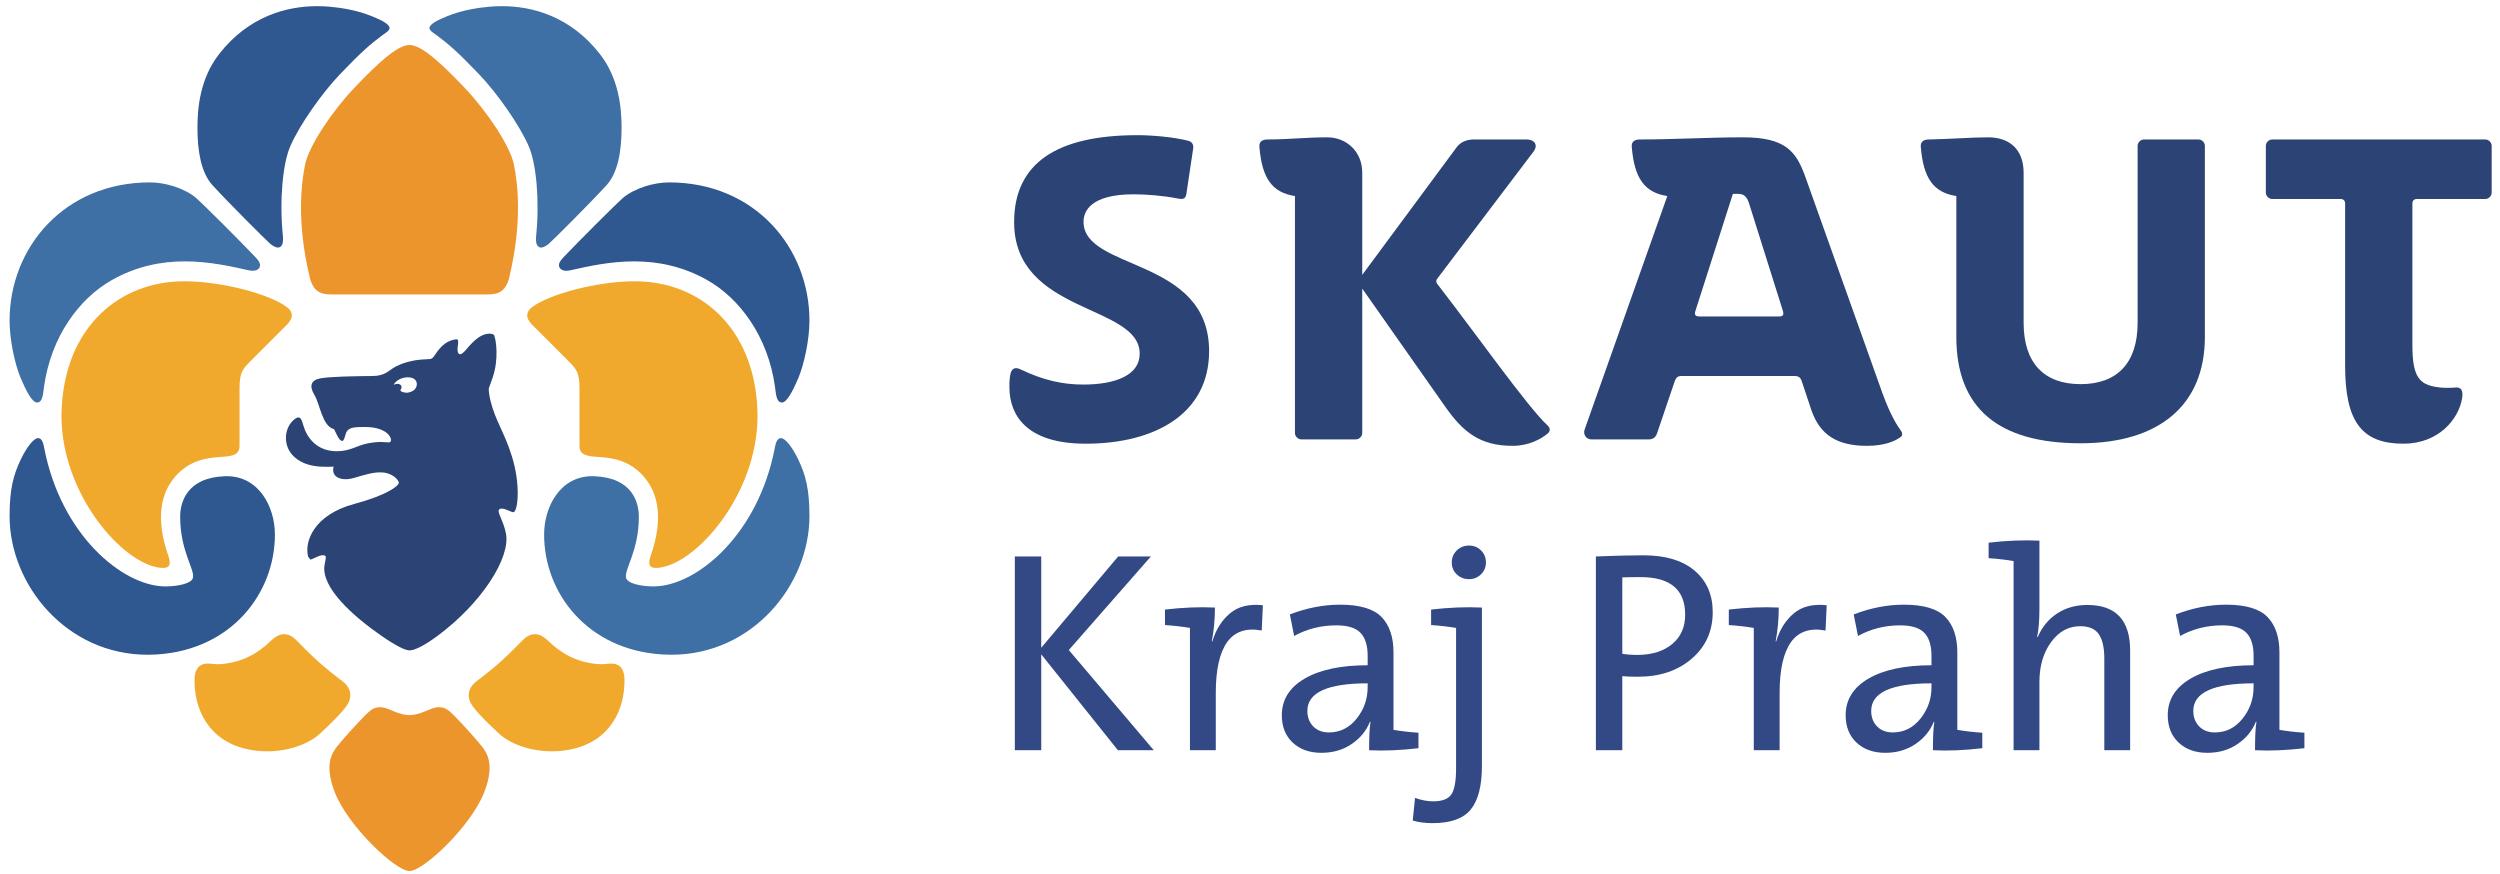
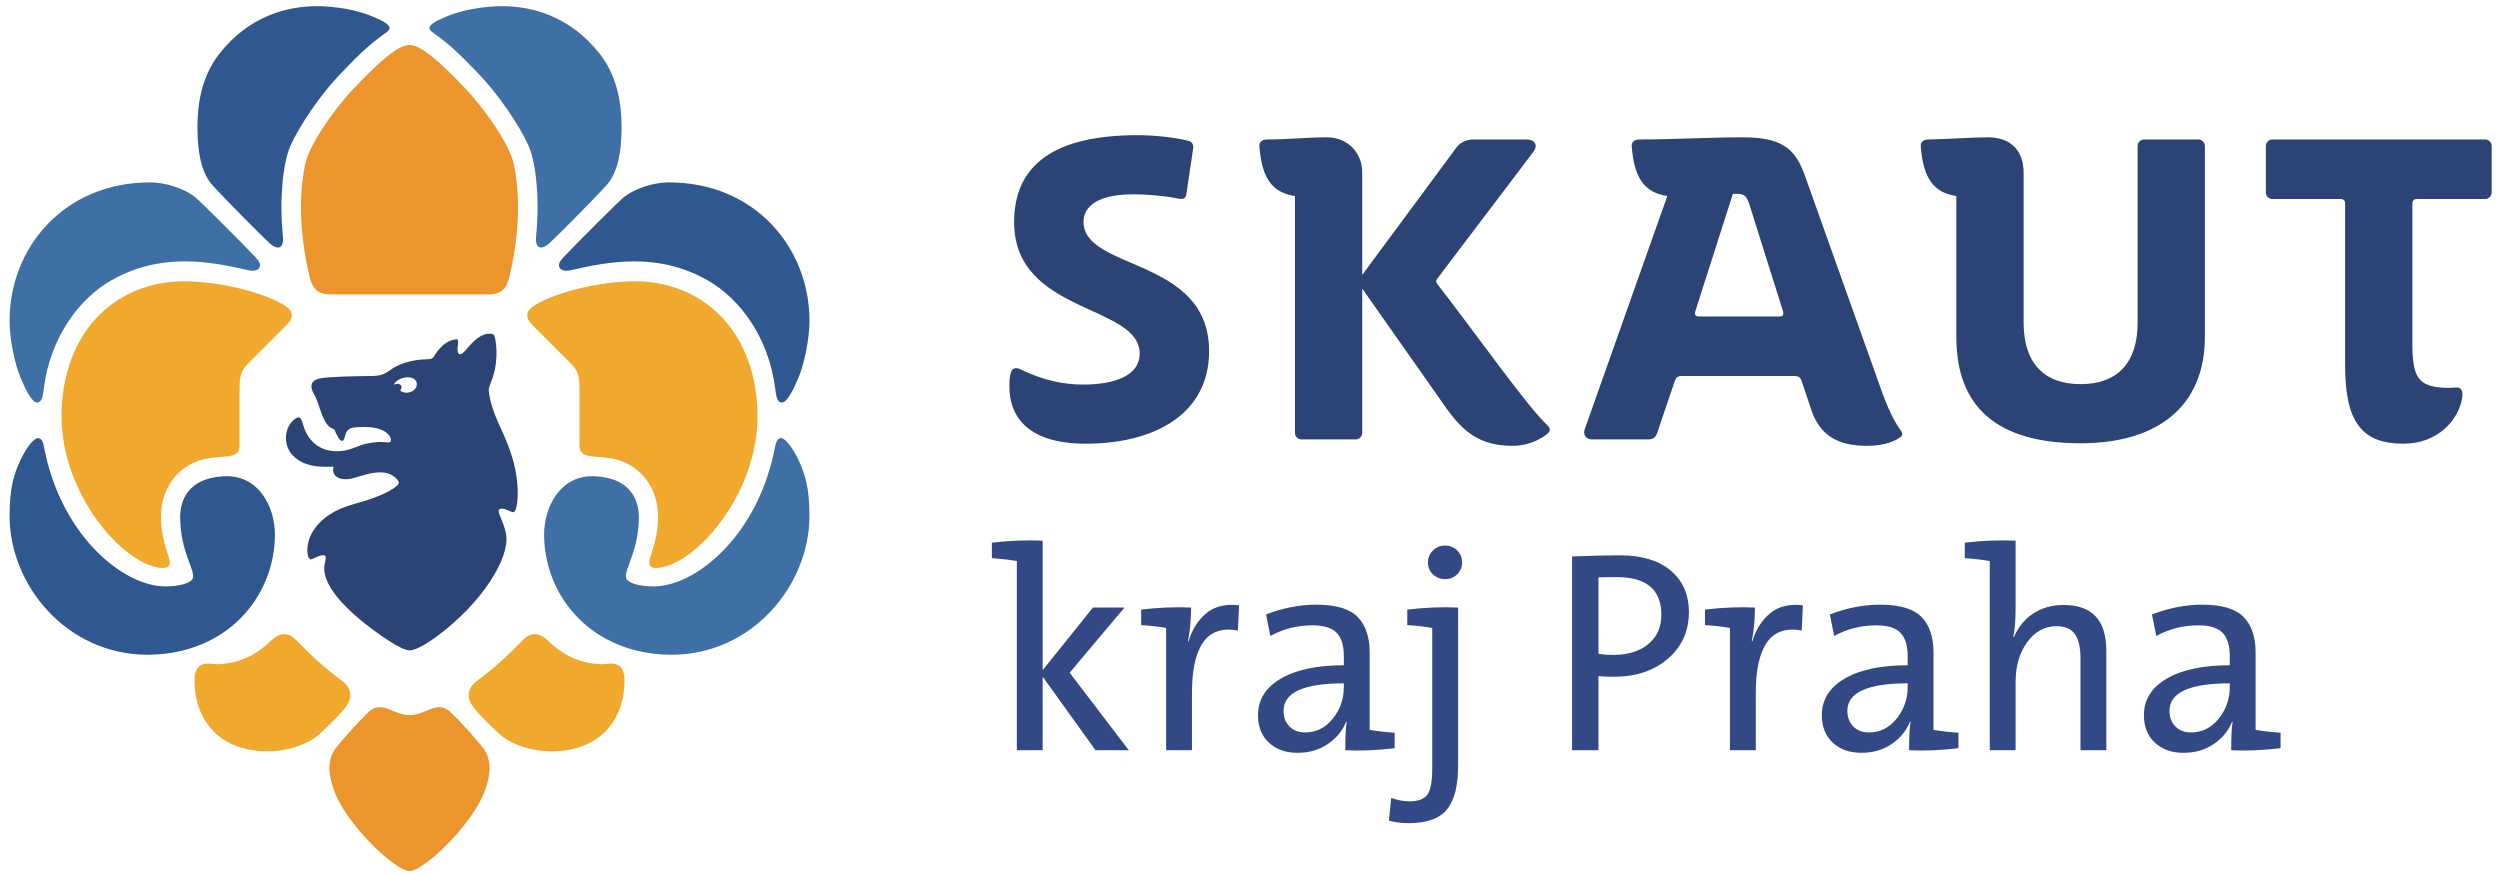
<svg xmlns="http://www.w3.org/2000/svg" width="209px" height="73px" viewBox="35 43 209 73" version="1.1">
-   <g id="Group" stroke="none" stroke-width="1" fill="none" fill-rule="evenodd" transform="translate(35, 43)">
-     <path d="M32.908,32.178 C33.077,31.798 33.618,31.543 34.078,31.543 C34.73,31.543 34.88,31.913 34.84,32.197 C34.794,32.536 34.498,32.763 34.094,32.823 C34.059,32.829 34.02,32.831 33.983,32.831 C33.699,32.831 33.407,32.69 33.483,32.59 C33.52,32.541 33.617,32.413 33.544,32.259 C33.486,32.141 33.359,32.088 33.221,32.088 C33.114,32.088 33.001,32.12 32.908,32.178 M40.926,27.894 C40.258,27.894 39.679,28.375 38.992,29.202 C38.804,29.425 38.605,29.617 38.456,29.617 C38.364,29.617 38.291,29.539 38.258,29.345 C38.202,29.021 38.447,28.364 38.169,28.364 C38.163,28.364 38.157,28.364 38.15,28.365 C37.432,28.44 36.967,28.851 36.56,29.384 C36.248,29.796 36.224,30.012 35.861,30.023 C35.136,30.056 34.797,30.086 34.239,30.22 C33.678,30.352 33.203,30.562 32.867,30.769 C32.447,31.032 32.13,31.426 31.142,31.434 C29.558,31.448 27.549,31.484 26.768,31.633 C25.966,31.785 25.854,32.294 26.279,33.006 C26.777,33.838 26.925,35.627 27.933,35.882 C28.194,36.435 28.372,36.86 28.622,36.86 C28.628,36.86 28.636,36.859 28.643,36.859 C28.733,36.84 28.823,36.564 28.89,36.309 C29.029,35.751 29.57,35.727 29.927,35.709 C30.105,35.699 30.274,35.694 30.438,35.694 C31.101,35.694 31.646,35.782 32.135,36.056 C32.551,36.291 32.755,36.709 32.676,36.871 C32.633,36.96 32.575,36.984 32.469,36.984 C32.407,36.984 32.328,36.975 32.224,36.967 C32.121,36.958 31.994,36.949 31.837,36.949 C31.561,36.949 31.192,36.976 30.691,37.078 C29.817,37.254 29.282,37.723 28.157,37.723 C26.479,37.723 25.657,36.587 25.361,35.572 C25.261,35.226 25.178,34.897 24.948,34.897 C24.84,34.897 24.698,34.97 24.506,35.149 C23.736,35.869 23.68,37.238 24.476,38.074 C25.003,38.629 25.741,38.917 26.631,38.999 C26.808,39.013 27.101,39.024 27.405,39.024 C27.57,39.024 27.738,39.021 27.893,39.013 C27.893,39.013 27.767,39.361 27.957,39.669 C28.09,39.882 28.407,40.062 28.893,40.062 C29.11,40.062 29.358,40.027 29.639,39.943 C30.419,39.711 31.134,39.488 31.774,39.488 C32.209,39.488 32.611,39.591 32.974,39.863 C33.139,39.985 33.34,40.211 33.34,40.357 C33.34,40.625 32.358,41.392 29.604,42.133 C26.216,43.045 25.422,45.313 25.765,46.553 L25.954,46.782 L25.957,46.782 C26.058,46.782 26.57,46.482 26.863,46.429 C26.924,46.419 26.974,46.414 27.017,46.414 C27.392,46.414 27.189,46.799 27.125,47.272 C26.863,49.153 29.535,51.524 31.895,53.159 C33.203,54.063 33.906,54.372 34.236,54.372 C34.572,54.372 35.272,54.122 36.575,53.159 C40.255,50.439 42.694,46.632 42.298,44.604 C42.074,43.453 41.474,42.752 41.761,42.567 C41.816,42.532 41.88,42.518 41.95,42.518 C42.112,42.518 42.307,42.593 42.483,42.669 C42.66,42.745 42.819,42.82 42.91,42.82 C42.929,42.82 42.947,42.817 42.959,42.809 C43.328,42.579 43.498,40.449 42.816,38.221 C42.169,36.105 41.444,35.26 41.011,33.528 C40.953,33.301 40.816,32.615 40.876,32.433 C40.934,32.25 41.077,31.884 41.181,31.58 C41.721,30.014 41.472,28.373 41.3,28.001 L41.144,27.911 C41.071,27.9 40.998,27.894 40.926,27.894" id="Fill-3" fill="#2B4375" />
-     <path d="M3.184,36.625 C2.832,36.625 2.243,37.352 1.731,38.424 C1.13,39.683 0.801,40.875 0.801,43.14 C0.801,48.884 5.545,54.737 12.351,54.737 C12.601,54.737 12.855,54.729 13.111,54.713 C19.406,54.315 22.982,49.548 22.982,44.689 C22.982,42.396 21.665,39.809 18.953,39.809 C18.896,39.809 18.839,39.811 18.781,39.813 C15.572,39.939 15.062,42.04 15.062,43.2 C15.062,46.062 16.292,47.588 16.132,48.303 C16.024,48.786 14.853,49.023 13.847,49.023 C13.812,49.023 13.777,49.022 13.743,49.022 C10.238,48.965 5.089,44.728 3.692,37.43 C3.636,37.132 3.532,36.626 3.185,36.625 L3.185,36.625" id="Fill-5" fill="#2F5790" />
-     <path d="M12.545,15.248 C5.351,15.248 0.8,20.719 0.8,26.809 C0.8,28.403 1.245,30.463 1.735,31.621 C2.19,32.695 2.693,33.65 3.093,33.65 C3.554,33.65 3.591,33 3.675,32.375 C4.251,28.112 6.656,24.944 9.327,23.426 C11.428,22.233 13.52,21.851 15.455,21.851 C17.441,21.851 19.263,22.253 20.761,22.591 C20.89,22.62 21.013,22.636 21.124,22.636 C21.391,22.636 21.597,22.549 21.693,22.36 C21.805,22.14 21.726,21.89 21.379,21.525 C19.988,20.06 16.788,16.877 16.387,16.542 C15.413,15.73 13.804,15.248 12.545,15.248" id="Fill-7" fill="#3E6FA5" />
-     <path d="M41.955,0.515 C41.607,0.515 41.27,0.531 40.951,0.558 C38.743,0.748 37.534,1.269 36.709,1.652 C36.267,1.857 35.901,2.111 35.901,2.357 C35.901,2.579 36.376,2.847 36.596,3.014 C37.474,3.681 38.16,4.231 40.069,6.229 C41.539,7.769 43.42,10.419 44.206,12.235 C44.817,13.646 45.127,16.654 44.822,19.712 C44.777,20.173 44.822,20.476 45.024,20.63 C45.085,20.676 45.155,20.695 45.229,20.695 C45.476,20.695 45.768,20.482 45.915,20.349 C46.309,19.995 49.304,17.015 50.702,15.487 C51.647,14.457 51.964,12.67 51.964,10.684 C51.964,9.015 51.741,6.549 50.146,4.511 C47.664,1.338 44.474,0.515 41.955,0.515" id="Fill-9" fill="#3E6FA5" />
-     <path d="M26.515,0.515 C23.996,0.515 20.806,1.338 18.324,4.511 C16.729,6.549 16.506,9.015 16.506,10.684 C16.506,12.67 16.823,14.457 17.768,15.487 C19.166,17.015 22.161,19.995 22.555,20.349 C22.702,20.482 22.994,20.695 23.241,20.695 C23.315,20.695 23.385,20.676 23.446,20.63 C23.648,20.476 23.693,20.173 23.648,19.712 C23.343,16.654 23.653,13.646 24.264,12.235 C25.05,10.419 26.931,7.769 28.401,6.229 C30.309,4.231 30.996,3.681 31.874,3.014 C32.094,2.847 32.569,2.579 32.569,2.357 C32.569,2.111 32.203,1.857 31.761,1.652 C30.936,1.269 29.727,0.748 27.519,0.558 C27.199,0.531 26.863,0.515 26.515,0.515" id="Fill-11" fill="#2F5790" />
-     <path d="M15.399,23.515 C9.976,23.515 5.456,27.337 5.152,34.196 C4.859,40.809 9.864,46.771 13.11,47.421 C13.315,47.462 13.486,47.481 13.627,47.481 C14.285,47.481 14.277,47.053 14.055,46.411 C13.684,45.338 12.847,42.57 14.211,40.433 C15.267,38.778 16.772,38.352 17.931,38.244 C18.269,38.213 18.721,38.187 18.939,38.161 C19.793,38.06 20.026,37.813 20.026,37.235 L20.026,32.441 C20.026,31.223 20.257,30.876 20.847,30.287 C21.507,29.627 23.149,27.984 23.972,27.162 C24.601,26.533 24.455,26.038 24.012,25.696 C22.617,24.617 18.597,23.515 15.399,23.515" id="Fill-13" fill="#F0A92C" />
-     <path d="M65.286,36.625 L65.285,36.625 C64.938,36.626 64.834,37.132 64.778,37.43 C63.381,44.728 58.233,48.965 54.728,49.022 C54.693,49.022 54.658,49.023 54.624,49.023 C53.617,49.023 52.446,48.786 52.338,48.303 C52.179,47.588 53.408,46.062 53.408,43.2 C53.408,42.04 52.898,39.939 49.689,39.813 C49.631,39.811 49.574,39.809 49.517,39.809 C46.805,39.809 45.488,42.396 45.488,44.689 C45.488,49.548 49.065,54.315 55.359,54.713 C55.615,54.729 55.869,54.737 56.119,54.737 C62.925,54.737 67.67,48.884 67.67,43.14 C67.67,40.875 67.341,39.683 66.739,38.424 C66.227,37.352 65.638,36.625 65.286,36.625" id="Fill-15" fill="#3E6FA5" />
-     <path d="M55.924,15.248 C54.665,15.248 53.056,15.73 52.082,16.542 C51.681,16.877 48.481,20.06 47.09,21.525 C46.743,21.89 46.664,22.14 46.776,22.36 C46.873,22.549 47.078,22.636 47.345,22.636 C47.457,22.636 47.579,22.62 47.708,22.591 C49.207,22.253 51.028,21.851 53.014,21.851 C54.949,21.851 57.041,22.233 59.143,23.426 C61.814,24.944 64.219,28.112 64.794,32.375 C64.878,33 64.915,33.65 65.376,33.65 C65.776,33.65 66.279,32.695 66.734,31.621 C67.224,30.463 67.67,28.403 67.67,26.809 C67.67,20.719 63.118,15.248 55.924,15.248" id="Fill-17" fill="#2F5790" />
-     <path d="M53.071,23.515 C49.873,23.515 45.853,24.617 44.458,25.696 C44.015,26.038 43.869,26.533 44.498,27.162 C45.321,27.984 46.963,29.627 47.623,30.287 C48.212,30.876 48.444,31.223 48.444,32.441 L48.444,37.235 C48.444,37.813 48.677,38.06 49.531,38.161 C49.749,38.187 50.201,38.213 50.539,38.244 C51.698,38.352 53.203,38.778 54.259,40.433 C55.622,42.57 54.786,45.338 54.415,46.411 C54.193,47.053 54.185,47.481 54.843,47.481 C54.984,47.481 55.155,47.462 55.36,47.421 C58.606,46.771 63.611,40.809 63.318,34.196 C63.014,27.337 58.493,23.515 53.071,23.515" id="Fill-19" fill="#F0A92C" />
-     <path d="M44.713,53.018 C44.355,53.018 44.014,53.195 43.697,53.52 C42.346,54.902 41.473,55.721 39.855,56.94 C39.036,57.556 39.012,58.362 39.54,59.074 C40.046,59.757 40.917,60.581 41.706,61.32 C42.63,62.186 44.312,62.81 46.14,62.81 C46.592,62.81 47.054,62.772 47.514,62.689 C51.097,62.05 52.28,59.185 52.204,56.711 C52.186,56.09 51.928,55.728 51.659,55.597 C51.464,55.502 51.286,55.474 51.103,55.474 C50.975,55.474 50.845,55.488 50.703,55.501 C50.562,55.514 50.41,55.527 50.238,55.527 C50.156,55.527 50.069,55.524 49.977,55.517 C48.105,55.362 46.824,54.541 45.783,53.536 C45.416,53.182 45.057,53.018 44.713,53.018" id="Fill-21" fill="#F0A92C" />
-     <path d="M23.757,53.018 C23.413,53.018 23.054,53.182 22.687,53.536 C21.646,54.541 20.365,55.362 18.493,55.517 C18.401,55.524 18.314,55.527 18.232,55.527 C18.06,55.527 17.908,55.514 17.767,55.501 C17.625,55.488 17.495,55.474 17.367,55.474 C17.184,55.474 17.006,55.502 16.812,55.597 C16.542,55.728 16.284,56.09 16.266,56.711 C16.19,59.185 17.373,62.05 20.956,62.689 C21.417,62.772 21.878,62.81 22.33,62.81 C24.157,62.81 25.84,62.186 26.764,61.32 C27.553,60.581 28.424,59.757 28.93,59.074 C29.458,58.362 29.434,57.556 28.615,56.94 C26.998,55.721 26.124,54.902 24.773,53.52 C24.456,53.195 24.115,53.018 23.757,53.018" id="Fill-23" fill="#F0A92C" />
-     <path d="M34.235,3.762 C33.216,3.762 31.544,5.324 29.627,7.338 C27.744,9.315 25.812,12.226 25.503,13.765 C25.194,15.304 24.777,18.519 25.891,23.173 C26.207,24.491 26.936,24.617 27.76,24.617 L40.709,24.617 C41.533,24.617 42.263,24.491 42.578,23.173 C43.692,18.519 43.275,15.304 42.966,13.765 C42.659,12.226 40.726,9.315 38.843,7.338 C36.925,5.324 35.252,3.762 34.235,3.762" id="Fill-25" fill="#ED952D" />
-     <path d="M36.723,59.122 C36.654,59.122 36.582,59.127 36.505,59.137 C35.881,59.218 35.158,59.781 34.235,59.781 C33.312,59.781 32.589,59.218 31.964,59.137 C31.888,59.127 31.816,59.122 31.747,59.122 C31.335,59.122 31.026,59.302 30.611,59.717 C29.91,60.42 28.899,61.519 28.228,62.343 C27.744,62.937 27.087,63.928 27.989,66.239 C29.096,69.078 33.071,72.82 34.235,72.82 C35.399,72.82 39.374,69.078 40.481,66.239 C41.383,63.928 40.726,62.937 40.242,62.343 C39.57,61.519 38.56,60.42 37.858,59.717 C37.444,59.302 37.135,59.122 36.723,59.122" id="Fill-27" fill="#ED952D" />
-     <path d="M94.776,16.244 C91.157,16.244 90.584,17.677 90.584,18.537 C90.584,22.656 101.081,21.474 101.081,29.355 C101.081,34.585 96.567,37.093 90.764,37.093 C85.677,37.093 84.387,34.585 84.387,32.364 C84.387,31.934 84.387,31.612 84.495,31.182 C84.602,30.823 84.853,30.644 85.354,30.896 C87.217,31.791 88.865,32.149 90.549,32.149 C93.2,32.149 95.278,31.397 95.278,29.57 C95.278,25.415 84.781,26.275 84.781,18.572 C84.781,13.7 88.256,11.3 95.099,11.3 C96.245,11.3 98.072,11.444 99.326,11.766 C99.647,11.838 99.791,12.088 99.755,12.375 L99.182,16.208 C99.11,16.638 98.895,16.674 98.501,16.602 C97.248,16.351 95.779,16.244 94.776,16.244" id="Fill-29" fill="#2B4375" />
-     <path d="M145.728,11.48 C149.311,11.48 150.17,12.698 150.923,14.775 L157.37,32.866 C158.051,34.729 158.589,35.553 158.947,36.054 C159.054,36.198 159.054,36.412 158.911,36.52 C158.445,36.878 157.55,37.272 156.081,37.272 C153.609,37.272 152.141,36.377 151.424,34.263 L150.636,31.899 C150.528,31.541 150.349,31.433 149.991,31.433 L140.57,31.433 C140.247,31.433 140.104,31.577 139.997,31.899 L138.527,36.233 C138.42,36.52 138.241,36.735 137.811,36.735 L133.047,36.735 C132.617,36.735 132.33,36.341 132.474,35.911 L139.387,16.388 C137.489,16.101 136.629,14.919 136.414,12.268 C136.378,11.838 136.665,11.659 137.095,11.659 C140.068,11.659 142.755,11.48 145.728,11.48 M149.06,26.024 L146.23,17.032 C146.051,16.459 145.8,16.209 145.334,16.209 L144.868,16.209 L141.716,26.059 C141.644,26.311 141.752,26.454 142.038,26.454 L148.773,26.454 C149.06,26.454 149.132,26.311 149.06,26.024" id="Fill-31" fill="#2B4375" />
-     <path d="M160.577,12.268 C160.541,11.838 160.827,11.659 161.258,11.659 C163.157,11.624 164.768,11.48 166.201,11.48 C167.957,11.48 169.175,12.447 169.175,14.454 L169.175,26.992 C169.175,30.359 170.894,32.114 173.939,32.114 C176.984,32.114 178.704,30.359 178.704,26.992 L178.704,12.197 C178.704,11.91 178.954,11.659 179.241,11.659 L183.791,11.659 C184.077,11.659 184.328,11.91 184.328,12.197 L184.328,28.173 C184.328,33.87 180.495,37.058 173.939,37.058 C167.097,37.058 163.55,34.156 163.55,28.173 L163.55,16.388 C161.652,16.101 160.792,14.919 160.577,12.268" id="Fill-33" fill="#2B4375" />
-     <path d="M201.676,16.996 L201.676,28.853 C201.676,31.504 202.249,32.149 203.754,32.364 C204.148,32.436 204.829,32.436 205.222,32.4 C205.76,32.328 205.939,32.651 205.832,33.296 C205.545,35.05 203.861,37.093 200.924,37.093 C197.449,37.093 196.052,35.266 196.052,30.573 L196.052,16.996 C196.052,16.781 195.908,16.638 195.693,16.638 L189.962,16.638 C189.675,16.638 189.424,16.387 189.424,16.101 L189.424,12.196 C189.424,11.909 189.675,11.659 189.962,11.659 L207.766,11.659 C208.052,11.659 208.304,11.909 208.304,12.196 L208.304,16.101 C208.304,16.387 208.052,16.638 207.766,16.638 L202.034,16.638 C201.819,16.638 201.676,16.781 201.676,16.996" id="Fill-35" fill="#2B4375" />
-     <path d="M110.945,11.48 C112.629,11.48 113.883,12.734 113.883,14.417 L113.883,22.979 L121.728,12.375 C122.05,11.909 122.552,11.659 123.232,11.659 L127.639,11.659 C128.283,11.659 128.606,12.124 128.212,12.662 L120.151,23.301 C120.044,23.445 120.044,23.588 120.151,23.731 C123.375,27.887 127.674,33.976 129.358,35.553 C129.68,35.839 129.573,36.09 129.358,36.269 C128.82,36.699 127.818,37.272 126.456,37.272 C123.77,37.272 122.337,36.162 120.832,34.013 L113.883,24.126 L113.883,36.198 C113.883,36.484 113.632,36.735 113.345,36.735 L108.796,36.735 C108.509,36.735 108.258,36.484 108.258,36.198 L108.258,16.388 C106.36,16.101 105.5,14.919 105.285,12.268 C105.249,11.838 105.536,11.659 105.966,11.659 C107.721,11.659 109.19,11.48 110.945,11.48" id="Fill-37" fill="#2B4375" />
-     <polygon id="Fill-40" fill="#324986" points="96.456 62.719 93.456 62.719 87.048 54.703 87.048 62.719 84.84 62.719 84.84 46.519 87.048 46.519 87.048 54.151 93.48 46.519 96.216 46.519 89.352 54.343" />
-     <path d="M105.576,50.599 L105.48,52.711 C104.184,52.472 103.221,52.796 102.588,53.684 C101.957,54.572 101.64,55.984 101.64,57.919 L101.64,62.719 L99.48,62.719 L99.48,52.495 C98.825,52.384 98.129,52.304 97.392,52.255 L97.392,50.959 C98.897,50.785 100.288,50.728 101.568,50.791 C101.568,51.784 101.481,52.729 101.304,53.623 L101.352,53.623 C101.64,52.648 102.129,51.869 102.816,51.284 C103.504,50.701 104.424,50.473 105.576,50.599 L105.576,50.599 L105.576,50.599 Z" id="Fill-41" fill="#324986" />
-     <path d="M118.584,62.551 C117.064,62.728 115.689,62.783 114.456,62.719 C114.456,61.585 114.496,60.793 114.576,60.343 L114.528,60.343 C114.225,61.096 113.712,61.717 112.992,62.204 C112.272,62.693 111.432,62.935 110.472,62.935 C109.481,62.935 108.681,62.653 108.072,62.084 C107.465,61.517 107.16,60.752 107.16,59.791 C107.16,58.496 107.796,57.476 109.068,56.732 C110.34,55.988 112.097,55.616 114.336,55.615 L114.336,54.823 C114.336,53.96 114.136,53.321 113.736,52.904 C113.337,52.489 112.665,52.28 111.72,52.279 C110.441,52.28 109.264,52.576 108.192,53.167 L107.832,51.367 C109.24,50.824 110.64,50.552 112.032,50.551 C113.68,50.552 114.837,50.897 115.5,51.584 C116.165,52.273 116.496,53.257 116.496,54.535 L116.496,61.015 C117.153,61.129 117.849,61.208 118.584,61.255 L118.584,62.551 L118.584,62.551 Z M114.336,57.439 L114.336,57.127 C110.976,57.128 109.296,57.896 109.296,59.431 C109.296,59.96 109.461,60.392 109.788,60.728 C110.117,61.064 110.553,61.232 111.096,61.231 C112.025,61.232 112.797,60.848 113.412,60.08 C114.028,59.312 114.336,58.432 114.336,57.439 L114.336,57.439 L114.336,57.439 Z" id="Fill-42" fill="#324986" />
-     <path d="M124.224,47.023 C124.224,47.408 124.089,47.737 123.816,48.008 C123.544,48.281 123.209,48.416 122.808,48.416 C122.409,48.416 122.069,48.284 121.788,48.02 C121.509,47.756 121.368,47.425 121.368,47.024 C121.368,46.625 121.509,46.289 121.788,46.016 C122.069,45.745 122.409,45.608 122.808,45.608 C123.209,45.608 123.544,45.745 123.816,46.016 C124.089,46.289 124.224,46.624 124.224,47.023 L124.224,47.023 L124.224,47.023 Z M123.888,64.039 C123.888,65.687 123.581,66.895 122.964,67.663 C122.349,68.431 121.281,68.815 119.76,68.815 C119.136,68.815 118.585,68.743 118.104,68.599 L118.296,66.703 C118.826,66.895 119.328,66.991 119.808,66.991 C120.561,66.991 121.068,66.799 121.332,66.415 C121.596,66.031 121.728,65.303 121.728,64.231 L121.728,52.495 C121.073,52.384 120.376,52.304 119.64,52.255 L119.64,50.959 C121.144,50.785 122.561,50.728 123.888,50.791 L123.888,64.039 L123.888,64.039 Z" id="Fill-43" fill="#324986" />
-     <path d="M143.184,51.175 C143.184,52.76 142.601,54.056 141.432,55.064 C140.265,56.072 138.761,56.576 136.92,56.575 C136.344,56.576 135.912,56.56 135.624,56.527 L135.624,62.719 L133.416,62.719 L133.416,46.519 C135.017,46.456 136.344,46.424 137.4,46.423 C139.24,46.424 140.664,46.853 141.672,47.708 C142.68,48.565 143.184,49.72 143.184,51.175 L143.184,51.175 L143.184,51.175 Z M140.88,51.391 C140.88,49.297 139.641,48.248 137.16,48.247 C136.44,48.248 135.929,48.256 135.624,48.271 L135.624,54.655 C135.993,54.721 136.433,54.752 136.944,54.751 C138.144,54.736 139.101,54.428 139.812,53.828 C140.524,53.228 140.88,52.417 140.88,51.391 L140.88,51.391 L140.88,51.391 Z" id="Fill-44" fill="#324986" />
-     <path d="M152.712,50.599 L152.616,52.711 C151.32,52.472 150.357,52.796 149.724,53.684 C149.093,54.572 148.776,55.984 148.776,57.919 L148.776,62.719 L146.616,62.719 L146.616,52.495 C145.96,52.384 145.264,52.304 144.528,52.255 L144.528,50.959 C146.032,50.785 147.424,50.728 148.704,50.791 C148.704,51.784 148.617,52.729 148.44,53.623 L148.488,53.623 C148.776,52.648 149.265,51.869 149.952,51.284 C150.641,50.701 151.56,50.473 152.712,50.599 L152.712,50.599 L152.712,50.599 Z" id="Fill-45" fill="#324986" />
-     <path d="M165.72,62.551 C164.201,62.728 162.825,62.783 161.592,62.719 C161.592,61.585 161.632,60.793 161.712,60.343 L161.664,60.343 C161.361,61.096 160.848,61.717 160.128,62.204 C159.408,62.693 158.568,62.935 157.608,62.935 C156.617,62.935 155.817,62.653 155.208,62.084 C154.601,61.517 154.296,60.752 154.296,59.791 C154.296,58.496 154.932,57.476 156.204,56.732 C157.476,55.988 159.232,55.616 161.472,55.615 L161.472,54.823 C161.472,53.96 161.273,53.321 160.872,52.904 C160.473,52.489 159.801,52.28 158.856,52.279 C157.577,52.28 156.4,52.576 155.328,53.167 L154.968,51.367 C156.376,50.824 157.776,50.552 159.168,50.551 C160.816,50.552 161.973,50.897 162.636,51.584 C163.3,52.273 163.632,53.257 163.632,54.535 L163.632,61.015 C164.289,61.129 164.985,61.208 165.72,61.255 L165.72,62.551 L165.72,62.551 Z M161.472,57.439 L161.472,57.127 C158.112,57.128 156.432,57.896 156.432,59.431 C156.432,59.96 156.597,60.392 156.924,60.728 C157.252,61.064 157.689,61.232 158.232,61.231 C159.161,61.232 159.933,60.848 160.548,60.08 C161.165,59.312 161.472,58.432 161.472,57.439 L161.472,57.439 L161.472,57.439 Z" id="Fill-46" fill="#324986" />
-     <path d="M178.08,62.719 L175.92,62.719 L175.92,55.039 C175.92,54.145 175.768,53.473 175.464,53.024 C175.161,52.577 174.641,52.352 173.904,52.351 C172.929,52.352 172.116,52.796 171.468,53.684 C170.82,54.572 170.496,55.681 170.496,57.007 L170.496,62.719 L168.336,62.719 L168.336,46.903 C167.68,46.792 166.984,46.712 166.248,46.663 L166.248,45.367 C167.752,45.193 169.168,45.136 170.496,45.199 L170.496,50.863 C170.496,51.872 170.433,52.664 170.304,53.239 L170.352,53.263 C170.704,52.432 171.24,51.776 171.96,51.296 C172.68,50.816 173.529,50.576 174.504,50.575 C176.889,50.576 178.08,51.848 178.08,54.391 L178.08,62.719 L178.08,62.719 Z" id="Fill-47" fill="#324986" />
-     <path d="M192.648,62.551 C191.129,62.728 189.753,62.783 188.52,62.719 C188.52,61.585 188.56,60.793 188.64,60.343 L188.592,60.343 C188.289,61.096 187.776,61.717 187.056,62.204 C186.336,62.693 185.496,62.935 184.536,62.935 C183.544,62.935 182.745,62.653 182.136,62.084 C181.529,61.517 181.224,60.752 181.224,59.791 C181.224,58.496 181.86,57.476 183.132,56.732 C184.404,55.988 186.161,55.616 188.4,55.615 L188.4,54.823 C188.4,53.96 188.201,53.321 187.8,52.904 C187.401,52.489 186.729,52.28 185.784,52.279 C184.505,52.28 183.328,52.576 182.256,53.167 L181.896,51.367 C183.304,50.824 184.704,50.552 186.096,50.551 C187.744,50.552 188.901,50.897 189.564,51.584 C190.228,52.273 190.56,53.257 190.56,54.535 L190.56,61.015 C191.217,61.129 191.913,61.208 192.648,61.255 L192.648,62.551 L192.648,62.551 Z M188.4,57.439 L188.4,57.127 C185.04,57.128 183.36,57.896 183.36,59.431 C183.36,59.96 183.525,60.392 183.852,60.728 C184.18,61.064 184.617,61.232 185.16,61.231 C186.089,61.232 186.861,60.848 187.476,60.08 C188.093,59.312 188.4,58.432 188.4,57.439 L188.4,57.439 L188.4,57.439 Z" id="Fill-48" fill="#324986" />
+   <g id="Logo2-barevne" stroke="none" stroke-width="1" fill="none" fill-rule="evenodd" transform="translate(35, 43)">
+     <g id="Group-39">
+       <path d="M32.908,32.178 C33.077,31.798 33.618,31.543 34.078,31.543 C34.73,31.543 34.88,31.913 34.84,32.197 C34.794,32.536 34.498,32.763 34.094,32.823 C34.059,32.829 34.02,32.831 33.983,32.831 C33.699,32.831 33.407,32.69 33.483,32.59 C33.52,32.541 33.617,32.413 33.544,32.259 C33.486,32.141 33.359,32.088 33.221,32.088 C33.114,32.088 33.001,32.12 32.908,32.178 M40.926,27.894 C40.258,27.894 39.679,28.375 38.992,29.202 C38.804,29.425 38.605,29.617 38.456,29.617 C38.364,29.617 38.291,29.539 38.258,29.345 C38.202,29.021 38.447,28.364 38.169,28.364 C38.163,28.364 38.157,28.364 38.15,28.365 C37.432,28.44 36.967,28.851 36.56,29.384 C36.248,29.796 36.224,30.012 35.861,30.023 C35.136,30.056 34.797,30.086 34.239,30.22 C33.678,30.352 33.203,30.562 32.867,30.769 C32.447,31.032 32.13,31.426 31.142,31.434 C29.558,31.448 27.549,31.484 26.768,31.633 C25.966,31.785 25.854,32.294 26.279,33.006 C26.777,33.838 26.925,35.627 27.933,35.882 C28.194,36.435 28.372,36.86 28.622,36.86 C28.628,36.86 28.636,36.859 28.643,36.859 C28.733,36.84 28.823,36.564 28.89,36.309 C29.029,35.751 29.57,35.727 29.927,35.709 C30.105,35.699 30.274,35.694 30.438,35.694 C31.101,35.694 31.646,35.782 32.135,36.056 C32.551,36.291 32.755,36.709 32.676,36.871 C32.633,36.96 32.575,36.984 32.469,36.984 C32.407,36.984 32.328,36.975 32.224,36.967 C32.121,36.958 31.994,36.949 31.837,36.949 C31.561,36.949 31.192,36.976 30.691,37.078 C29.817,37.254 29.282,37.723 28.157,37.723 C26.479,37.723 25.657,36.587 25.361,35.572 C25.261,35.226 25.178,34.897 24.948,34.897 C24.84,34.897 24.698,34.97 24.506,35.149 C23.736,35.869 23.68,37.238 24.476,38.074 C25.003,38.629 25.741,38.917 26.631,38.999 C26.808,39.013 27.101,39.024 27.405,39.024 C27.57,39.024 27.738,39.021 27.893,39.013 C27.893,39.013 27.767,39.361 27.957,39.669 C28.09,39.882 28.407,40.062 28.893,40.062 C29.11,40.062 29.358,40.027 29.639,39.943 C30.419,39.711 31.134,39.488 31.774,39.488 C32.209,39.488 32.611,39.591 32.974,39.863 C33.139,39.985 33.34,40.211 33.34,40.357 C33.34,40.625 32.358,41.392 29.604,42.133 C26.216,43.045 25.422,45.313 25.765,46.553 L25.954,46.782 L25.957,46.782 C26.058,46.782 26.57,46.482 26.863,46.429 C26.924,46.419 26.974,46.414 27.017,46.414 C27.392,46.414 27.189,46.799 27.125,47.272 C26.863,49.153 29.535,51.524 31.895,53.159 C33.203,54.063 33.906,54.372 34.236,54.372 C34.572,54.372 35.272,54.122 36.575,53.159 C40.255,50.439 42.694,46.632 42.298,44.604 C42.074,43.453 41.474,42.752 41.761,42.567 C41.816,42.532 41.88,42.518 41.95,42.518 C42.112,42.518 42.307,42.593 42.483,42.669 C42.66,42.745 42.819,42.82 42.91,42.82 C42.929,42.82 42.947,42.817 42.959,42.809 C43.328,42.579 43.498,40.449 42.816,38.221 C42.169,36.105 41.444,35.26 41.011,33.528 C40.953,33.301 40.816,32.615 40.876,32.433 C40.934,32.25 41.077,31.884 41.181,31.58 C41.721,30.014 41.472,28.373 41.3,28.001 L41.144,27.911 C41.071,27.9 40.998,27.894 40.926,27.894" id="Fill-3" fill="#2B4375" />
+       <path d="M3.184,36.625 C2.832,36.625 2.243,37.352 1.731,38.424 C1.13,39.683 0.801,40.875 0.801,43.14 C0.801,48.884 5.545,54.737 12.351,54.737 C12.601,54.737 12.855,54.729 13.111,54.713 C19.406,54.315 22.982,49.548 22.982,44.689 C22.982,42.396 21.665,39.809 18.953,39.809 C18.896,39.809 18.839,39.811 18.781,39.813 C15.572,39.939 15.062,42.04 15.062,43.2 C15.062,46.062 16.292,47.588 16.132,48.303 C16.024,48.786 14.853,49.023 13.847,49.023 C13.812,49.023 13.777,49.022 13.743,49.022 C10.238,48.965 5.089,44.728 3.692,37.43 C3.636,37.132 3.532,36.626 3.185,36.625 L3.185,36.625" id="Fill-5" fill="#2F5790" />
+       <path d="M12.545,15.248 C5.351,15.248 0.8,20.719 0.8,26.809 C0.8,28.403 1.245,30.463 1.735,31.621 C2.19,32.695 2.693,33.65 3.093,33.65 C3.554,33.65 3.591,33 3.675,32.375 C4.251,28.112 6.656,24.944 9.327,23.426 C11.428,22.233 13.52,21.851 15.455,21.851 C17.441,21.851 19.263,22.253 20.761,22.591 C20.89,22.62 21.013,22.636 21.124,22.636 C21.391,22.636 21.597,22.549 21.693,22.36 C21.805,22.14 21.726,21.89 21.379,21.525 C19.988,20.06 16.788,16.877 16.387,16.542 C15.413,15.73 13.804,15.248 12.545,15.248" id="Fill-7" fill="#3E6FA5" />
+       <path d="M41.955,0.515 C41.607,0.515 41.27,0.531 40.951,0.558 C38.743,0.748 37.534,1.269 36.709,1.652 C36.267,1.857 35.901,2.111 35.901,2.357 C35.901,2.579 36.376,2.847 36.596,3.014 C37.474,3.681 38.16,4.231 40.069,6.229 C41.539,7.769 43.42,10.419 44.206,12.235 C44.817,13.646 45.127,16.654 44.822,19.712 C44.777,20.173 44.822,20.476 45.024,20.63 C45.085,20.676 45.155,20.695 45.229,20.695 C45.476,20.695 45.768,20.482 45.915,20.349 C46.309,19.995 49.304,17.015 50.702,15.487 C51.647,14.457 51.964,12.67 51.964,10.684 C51.964,9.015 51.741,6.549 50.146,4.511 C47.664,1.338 44.474,0.515 41.955,0.515" id="Fill-9" fill="#3E6FA5" />
+       <path d="M26.515,0.515 C23.996,0.515 20.806,1.338 18.324,4.511 C16.729,6.549 16.506,9.015 16.506,10.684 C16.506,12.67 16.823,14.457 17.768,15.487 C19.166,17.015 22.161,19.995 22.555,20.349 C22.702,20.482 22.994,20.695 23.241,20.695 C23.315,20.695 23.385,20.676 23.446,20.63 C23.648,20.476 23.693,20.173 23.648,19.712 C23.343,16.654 23.653,13.646 24.264,12.235 C25.05,10.419 26.931,7.769 28.401,6.229 C30.309,4.231 30.996,3.681 31.874,3.014 C32.094,2.847 32.569,2.579 32.569,2.357 C32.569,2.111 32.203,1.857 31.761,1.652 C30.936,1.269 29.727,0.748 27.519,0.558 C27.199,0.531 26.863,0.515 26.515,0.515" id="Fill-11" fill="#2F5790" />
+       <path d="M15.399,23.515 C9.976,23.515 5.456,27.337 5.152,34.196 C4.859,40.809 9.864,46.771 13.11,47.421 C13.315,47.462 13.486,47.481 13.627,47.481 C14.285,47.481 14.277,47.053 14.055,46.411 C13.684,45.338 12.847,42.57 14.211,40.433 C15.267,38.778 16.772,38.352 17.931,38.244 C18.269,38.213 18.721,38.187 18.939,38.161 C19.793,38.06 20.026,37.813 20.026,37.235 L20.026,32.441 C20.026,31.223 20.257,30.876 20.847,30.287 C21.507,29.627 23.149,27.984 23.972,27.162 C24.601,26.533 24.455,26.038 24.012,25.696 C22.617,24.617 18.597,23.515 15.399,23.515" id="Fill-13" fill="#F0A92C" />
+       <path d="M65.286,36.625 L65.285,36.625 C64.938,36.626 64.834,37.132 64.778,37.43 C63.381,44.728 58.233,48.965 54.728,49.022 C54.693,49.022 54.658,49.023 54.624,49.023 C53.617,49.023 52.446,48.786 52.338,48.303 C52.179,47.588 53.408,46.062 53.408,43.2 C53.408,42.04 52.898,39.939 49.689,39.813 C49.631,39.811 49.574,39.809 49.517,39.809 C46.805,39.809 45.488,42.396 45.488,44.689 C45.488,49.548 49.065,54.315 55.359,54.713 C55.615,54.729 55.869,54.737 56.119,54.737 C62.925,54.737 67.67,48.884 67.67,43.14 C67.67,40.875 67.341,39.683 66.739,38.424 C66.227,37.352 65.638,36.625 65.286,36.625" id="Fill-15" fill="#3E6FA5" />
+       <path d="M55.924,15.248 C54.665,15.248 53.056,15.73 52.082,16.542 C51.681,16.877 48.481,20.06 47.09,21.525 C46.743,21.89 46.664,22.14 46.776,22.36 C46.873,22.549 47.078,22.636 47.345,22.636 C47.457,22.636 47.579,22.62 47.708,22.591 C49.207,22.253 51.028,21.851 53.014,21.851 C54.949,21.851 57.041,22.233 59.143,23.426 C61.814,24.944 64.219,28.112 64.794,32.375 C64.878,33 64.915,33.65 65.376,33.65 C65.776,33.65 66.279,32.695 66.734,31.621 C67.224,30.463 67.67,28.403 67.67,26.809 C67.67,20.719 63.118,15.248 55.924,15.248" id="Fill-17" fill="#2F5790" />
+       <path d="M53.071,23.515 C49.873,23.515 45.853,24.617 44.458,25.696 C44.015,26.038 43.869,26.533 44.498,27.162 C45.321,27.984 46.963,29.627 47.623,30.287 C48.212,30.876 48.444,31.223 48.444,32.441 L48.444,37.235 C48.444,37.813 48.677,38.06 49.531,38.161 C49.749,38.187 50.201,38.213 50.539,38.244 C51.698,38.352 53.203,38.778 54.259,40.433 C55.622,42.57 54.786,45.338 54.415,46.411 C54.193,47.053 54.185,47.481 54.843,47.481 C54.984,47.481 55.155,47.462 55.36,47.421 C58.606,46.771 63.611,40.809 63.318,34.196 C63.014,27.337 58.493,23.515 53.071,23.515" id="Fill-19" fill="#F0A92C" />
+       <path d="M44.713,53.018 C44.355,53.018 44.014,53.195 43.697,53.52 C42.346,54.902 41.473,55.721 39.855,56.94 C39.036,57.556 39.012,58.362 39.54,59.074 C40.046,59.757 40.917,60.581 41.706,61.32 C42.63,62.186 44.312,62.81 46.14,62.81 C46.592,62.81 47.054,62.772 47.514,62.689 C51.097,62.05 52.28,59.185 52.204,56.711 C52.186,56.09 51.928,55.728 51.659,55.597 C51.464,55.502 51.286,55.474 51.103,55.474 C50.975,55.474 50.845,55.488 50.703,55.501 C50.562,55.514 50.41,55.527 50.238,55.527 C50.156,55.527 50.069,55.524 49.977,55.517 C48.105,55.362 46.824,54.541 45.783,53.536 C45.416,53.182 45.057,53.018 44.713,53.018" id="Fill-21" fill="#F0A92C" />
+       <path d="M23.757,53.018 C23.413,53.018 23.054,53.182 22.687,53.536 C21.646,54.541 20.365,55.362 18.493,55.517 C18.401,55.524 18.314,55.527 18.232,55.527 C18.06,55.527 17.908,55.514 17.767,55.501 C17.625,55.488 17.495,55.474 17.367,55.474 C17.184,55.474 17.006,55.502 16.812,55.597 C16.542,55.728 16.284,56.09 16.266,56.711 C16.19,59.185 17.373,62.05 20.956,62.689 C21.417,62.772 21.878,62.81 22.33,62.81 C24.157,62.81 25.84,62.186 26.764,61.32 C27.553,60.581 28.424,59.757 28.93,59.074 C29.458,58.362 29.434,57.556 28.615,56.94 C26.998,55.721 26.124,54.902 24.773,53.52 C24.456,53.195 24.115,53.018 23.757,53.018" id="Fill-23" fill="#F0A92C" />
+       <path d="M34.235,3.762 C33.216,3.762 31.544,5.324 29.627,7.338 C27.744,9.315 25.812,12.226 25.503,13.765 C25.194,15.304 24.777,18.519 25.891,23.173 C26.207,24.491 26.936,24.617 27.76,24.617 L40.709,24.617 C41.533,24.617 42.263,24.491 42.578,23.173 C43.692,18.519 43.275,15.304 42.966,13.765 C42.659,12.226 40.726,9.315 38.843,7.338 C36.925,5.324 35.252,3.762 34.235,3.762" id="Fill-25" fill="#ED952D" />
+       <path d="M36.723,59.122 C36.654,59.122 36.582,59.127 36.505,59.137 C35.881,59.218 35.158,59.781 34.235,59.781 C33.312,59.781 32.589,59.218 31.964,59.137 C31.888,59.127 31.816,59.122 31.747,59.122 C31.335,59.122 31.026,59.302 30.611,59.717 C29.91,60.42 28.899,61.519 28.228,62.343 C27.744,62.937 27.087,63.928 27.989,66.239 C29.096,69.078 33.071,72.82 34.235,72.82 C35.399,72.82 39.374,69.078 40.481,66.239 C41.383,63.928 40.726,62.937 40.242,62.343 C39.57,61.519 38.56,60.42 37.858,59.717 C37.444,59.302 37.135,59.122 36.723,59.122" id="Fill-27" fill="#ED952D" />
+       <path d="M94.776,16.244 C91.157,16.244 90.584,17.677 90.584,18.537 C90.584,22.656 101.081,21.474 101.081,29.355 C101.081,34.585 96.567,37.093 90.764,37.093 C85.677,37.093 84.387,34.585 84.387,32.364 C84.387,31.934 84.387,31.612 84.495,31.182 C84.602,30.823 84.853,30.644 85.354,30.896 C87.217,31.791 88.865,32.149 90.549,32.149 C93.2,32.149 95.278,31.397 95.278,29.57 C95.278,25.415 84.781,26.275 84.781,18.572 C84.781,13.7 88.256,11.3 95.099,11.3 C96.245,11.3 98.072,11.444 99.326,11.766 C99.647,11.838 99.791,12.088 99.755,12.375 L99.182,16.208 C99.11,16.638 98.895,16.674 98.501,16.602 C97.248,16.351 95.779,16.244 94.776,16.244" id="Fill-29" fill="#2B4375" />
+       <path d="M145.728,11.48 C149.311,11.48 150.17,12.698 150.923,14.775 L157.37,32.866 C158.051,34.729 158.589,35.553 158.947,36.054 C159.054,36.198 159.054,36.412 158.911,36.52 C158.445,36.878 157.55,37.272 156.081,37.272 C153.609,37.272 152.141,36.377 151.424,34.263 L150.636,31.899 C150.528,31.541 150.349,31.433 149.991,31.433 L140.57,31.433 C140.247,31.433 140.104,31.577 139.997,31.899 L138.527,36.233 C138.42,36.52 138.241,36.735 137.811,36.735 L133.047,36.735 C132.617,36.735 132.33,36.341 132.474,35.911 L139.387,16.388 C137.489,16.101 136.629,14.919 136.414,12.268 C136.378,11.838 136.665,11.659 137.095,11.659 C140.068,11.659 142.755,11.48 145.728,11.48 M149.06,26.024 L146.23,17.032 C146.051,16.459 145.8,16.209 145.334,16.209 L144.868,16.209 L141.716,26.059 C141.644,26.311 141.752,26.454 142.038,26.454 L148.773,26.454 C149.06,26.454 149.132,26.311 149.06,26.024" id="Fill-31" fill="#2B4375" />
+       <path d="M160.577,12.268 C160.541,11.838 160.827,11.659 161.258,11.659 C163.157,11.624 164.768,11.48 166.201,11.48 C167.957,11.48 169.175,12.447 169.175,14.454 L169.175,26.992 C169.175,30.359 170.894,32.114 173.939,32.114 C176.984,32.114 178.704,30.359 178.704,26.992 L178.704,12.197 C178.704,11.91 178.954,11.659 179.241,11.659 L183.791,11.659 C184.077,11.659 184.328,11.91 184.328,12.197 L184.328,28.173 C184.328,33.87 180.495,37.058 173.939,37.058 C167.097,37.058 163.55,34.156 163.55,28.173 L163.55,16.388 C161.652,16.101 160.792,14.919 160.577,12.268" id="Fill-33" fill="#2B4375" />
+       <path d="M201.676,16.996 L201.676,28.853 C201.676,31.504 202.249,32.149 203.754,32.364 C204.148,32.436 204.829,32.436 205.222,32.4 C205.76,32.328 205.939,32.651 205.832,33.296 C205.545,35.05 203.861,37.093 200.924,37.093 C197.449,37.093 196.052,35.266 196.052,30.573 L196.052,16.996 C196.052,16.781 195.908,16.638 195.693,16.638 L189.962,16.638 C189.675,16.638 189.424,16.387 189.424,16.101 L189.424,12.196 C189.424,11.909 189.675,11.659 189.962,11.659 L207.766,11.659 C208.052,11.659 208.304,11.909 208.304,12.196 L208.304,16.101 C208.304,16.387 208.052,16.638 207.766,16.638 L202.034,16.638 C201.819,16.638 201.676,16.781 201.676,16.996" id="Fill-35" fill="#2B4375" />
+       <path d="M110.945,11.48 C112.629,11.48 113.883,12.734 113.883,14.417 L113.883,22.979 L121.728,12.375 C122.05,11.909 122.552,11.659 123.232,11.659 L127.639,11.659 C128.283,11.659 128.606,12.124 128.212,12.662 L120.151,23.301 C120.044,23.445 120.044,23.588 120.151,23.731 C123.375,27.887 127.674,33.976 129.358,35.553 C129.68,35.839 129.573,36.09 129.358,36.269 C128.82,36.699 127.818,37.272 126.456,37.272 C123.77,37.272 122.337,36.162 120.832,34.013 L113.883,24.126 L113.883,36.198 C113.883,36.484 113.632,36.735 113.345,36.735 L108.796,36.735 C108.509,36.735 108.258,36.484 108.258,36.198 L108.258,16.388 C106.36,16.101 105.5,14.919 105.285,12.268 C105.249,11.838 105.536,11.659 105.966,11.659 C107.721,11.659 109.19,11.48 110.945,11.48" id="Fill-37" fill="#2B4375" />
+     </g>
+     <g id="Group-49" transform="translate(82, 45)" fill="#324986">
+       <path d="M12.368,17.719 L9.584,17.719 L5.168,11.575 L5.168,17.719 L3.008,17.719 L3.008,1.903 C2.353,1.792 1.657,1.712 0.92,1.663 L0.92,0.367 C2.425,0.193 3.841,0.136 5.168,0.199 L5.168,11.023 L9.368,5.791 L12.008,5.791 L7.424,11.239 L12.368,17.719 Z" id="Fill-40" />
+       <path d="M21.584,5.599 L21.488,7.711 C20.192,7.472 19.229,7.796 18.596,8.684 C17.965,9.572 17.648,10.984 17.648,12.919 L17.648,17.719 L15.488,17.719 L15.488,7.495 C14.832,7.384 14.136,7.304 13.4,7.255 L13.4,5.959 C14.905,5.785 16.297,5.728 17.576,5.791 C17.576,6.784 17.489,7.729 17.312,8.623 L17.36,8.623 C17.648,7.648 18.137,6.869 18.824,6.284 C19.512,5.701 20.432,5.473 21.584,5.599 L21.584,5.599 Z" id="Fill-41" />
+       <path d="M34.592,17.551 C33.072,17.728 31.697,17.783 30.464,17.719 C30.464,16.585 30.505,15.793 30.584,15.343 L30.536,15.343 C30.233,16.096 29.72,16.717 29,17.204 C28.28,17.693 27.44,17.935 26.48,17.935 C25.488,17.935 24.689,17.653 24.08,17.084 C23.473,16.517 23.168,15.752 23.168,14.791 C23.168,13.496 23.804,12.476 25.076,11.732 C26.348,10.988 28.105,10.616 30.344,10.615 L30.344,9.823 C30.344,8.96 30.145,8.321 29.744,7.904 C29.345,7.489 28.673,7.28 27.728,7.279 C26.448,7.28 25.273,7.576 24.2,8.167 L23.84,6.367 C25.248,5.824 26.648,5.552 28.04,5.551 C29.689,5.552 30.845,5.897 31.508,6.584 C32.172,7.273 32.504,8.257 32.504,9.535 L32.504,16.015 C33.161,16.129 33.857,16.208 34.592,16.255 L34.592,17.551 Z M30.344,12.439 L30.344,12.127 C26.984,12.128 25.304,12.896 25.304,14.431 C25.304,14.96 25.469,15.392 25.796,15.728 C26.125,16.064 26.561,16.232 27.104,16.231 C28.032,16.232 28.805,15.848 29.42,15.08 C30.037,14.312 30.344,13.432 30.344,12.439 L30.344,12.439 Z" id="Fill-42" />
+       <path d="M40.232,2.023 C40.232,2.408 40.097,2.737 39.824,3.008 C39.553,3.281 39.217,3.416 38.816,3.416 C38.417,3.416 38.077,3.284 37.796,3.02 C37.517,2.756 37.376,2.425 37.376,2.024 C37.376,1.625 37.517,1.289 37.796,1.016 C38.077,0.745 38.417,0.608 38.816,0.608 C39.217,0.608 39.553,0.745 39.824,1.016 C40.097,1.289 40.232,1.624 40.232,2.023 L40.232,2.023 Z M39.896,19.039 C39.896,20.687 39.589,21.895 38.972,22.663 C38.357,23.431 37.289,23.815 35.768,23.815 C35.144,23.815 34.593,23.743 34.112,23.599 L34.304,21.703 C34.834,21.895 35.336,21.991 35.816,21.991 C36.569,21.991 37.076,21.799 37.34,21.415 C37.604,21.031 37.736,20.303 37.736,19.231 L37.736,7.495 C37.081,7.384 36.385,7.304 35.648,7.255 L35.648,5.959 C37.153,5.785 38.569,5.728 39.896,5.791 L39.896,19.039 Z" id="Fill-43" />
+       <path d="M59.192,6.175 C59.192,7.76 58.608,9.056 57.44,10.064 C56.273,11.072 54.769,11.576 52.928,11.575 C52.352,11.576 51.92,11.56 51.632,11.527 L51.632,17.719 L49.424,17.719 L49.424,1.519 C51.025,1.456 52.352,1.424 53.408,1.423 C55.248,1.424 56.672,1.853 57.68,2.708 C58.688,3.565 59.192,4.72 59.192,6.175 L59.192,6.175 Z M56.888,6.391 C56.888,4.297 55.649,3.248 53.168,3.247 C52.448,3.248 51.937,3.256 51.632,3.271 L51.632,9.655 C52.001,9.721 52.441,9.752 52.952,9.751 C54.152,9.736 55.109,9.428 55.82,8.828 C56.532,8.228 56.888,7.417 56.888,6.391 L56.888,6.391 Z" id="Fill-44" />
+       <path d="M68.72,5.599 L68.624,7.711 C67.328,7.472 66.365,7.796 65.732,8.684 C65.1,9.572 64.784,10.984 64.784,12.919 L64.784,17.719 L62.624,17.719 L62.624,7.495 C61.968,7.384 61.273,7.304 60.536,7.255 L60.536,5.959 C62.041,5.785 63.432,5.728 64.712,5.791 C64.712,6.784 64.625,7.729 64.448,8.623 L64.496,8.623 C64.784,7.648 65.273,6.869 65.96,6.284 C66.648,5.701 67.568,5.473 68.72,5.599 L68.72,5.599 Z" id="Fill-45" />
+       <path d="M81.728,17.551 C80.209,17.728 78.833,17.783 77.6,17.719 C77.6,16.585 77.641,15.793 77.72,15.343 L77.672,15.343 C77.369,16.096 76.856,16.717 76.136,17.204 C75.416,17.693 74.576,17.935 73.616,17.935 C72.624,17.935 71.825,17.653 71.216,17.084 C70.609,16.517 70.304,15.752 70.304,14.791 C70.304,13.496 70.94,12.476 72.212,11.732 C73.484,10.988 75.24,10.616 77.48,10.615 L77.48,9.823 C77.48,8.96 77.281,8.321 76.88,7.904 C76.481,7.489 75.809,7.28 74.864,7.279 C73.585,7.28 72.409,7.576 71.336,8.167 L70.976,6.367 C72.385,5.824 73.784,5.552 75.176,5.551 C76.825,5.552 77.981,5.897 78.644,6.584 C79.308,7.273 79.64,8.257 79.64,9.535 L79.64,16.015 C80.297,16.129 80.993,16.208 81.728,16.255 L81.728,17.551 Z M77.48,12.439 L77.48,12.127 C74.12,12.128 72.44,12.896 72.44,14.431 C72.44,14.96 72.605,15.392 72.932,15.728 C73.26,16.064 73.697,16.232 74.24,16.231 C75.168,16.232 75.941,15.848 76.556,15.08 C77.172,14.312 77.48,13.432 77.48,12.439 L77.48,12.439 Z" id="Fill-46" />
+       <path d="M94.088,17.719 L91.928,17.719 L91.928,10.039 C91.928,9.145 91.776,8.473 91.472,8.024 C91.169,7.577 90.648,7.352 89.912,7.351 C88.937,7.352 88.124,7.796 87.476,8.684 C86.828,9.572 86.504,10.681 86.504,12.007 L86.504,17.719 L84.344,17.719 L84.344,1.903 C83.689,1.792 82.993,1.712 82.256,1.663 L82.256,0.367 C83.76,0.193 85.177,0.136 86.504,0.199 L86.504,5.863 C86.504,6.872 86.441,7.664 86.312,8.239 L86.36,8.263 C86.713,7.432 87.248,6.776 87.968,6.296 C88.688,5.816 89.537,5.576 90.512,5.575 C92.897,5.576 94.088,6.848 94.088,9.391 L94.088,17.719 Z" id="Fill-47" />
+       <path d="M108.656,17.551 C107.136,17.728 105.761,17.783 104.528,17.719 C104.528,16.585 104.569,15.793 104.648,15.343 L104.6,15.343 C104.297,16.096 103.784,16.717 103.064,17.204 C102.344,17.693 101.504,17.935 100.544,17.935 C99.552,17.935 98.753,17.653 98.144,17.084 C97.537,16.517 97.232,15.752 97.232,14.791 C97.232,13.496 97.868,12.476 99.14,11.732 C100.412,10.988 102.168,10.616 104.408,10.615 L104.408,9.823 C104.408,8.96 104.209,8.321 103.808,7.904 C103.409,7.489 102.737,7.28 101.792,7.279 C100.513,7.28 99.337,7.576 98.264,8.167 L97.904,6.367 C99.312,5.824 100.712,5.552 102.104,5.551 C103.752,5.552 104.909,5.897 105.572,6.584 C106.237,7.273 106.568,8.257 106.568,9.535 L106.568,16.015 C107.225,16.129 107.921,16.208 108.656,16.255 L108.656,17.551 Z M104.408,12.439 L104.408,12.127 C101.048,12.128 99.368,12.896 99.368,14.431 C99.368,14.96 99.533,15.392 99.86,15.728 C100.189,16.064 100.625,16.232 101.168,16.231 C102.097,16.232 102.869,15.848 103.484,15.08 C104.1,14.312 104.408,13.432 104.408,12.439 L104.408,12.439 Z" id="Fill-48" />
+     </g>
  </g>
</svg>
